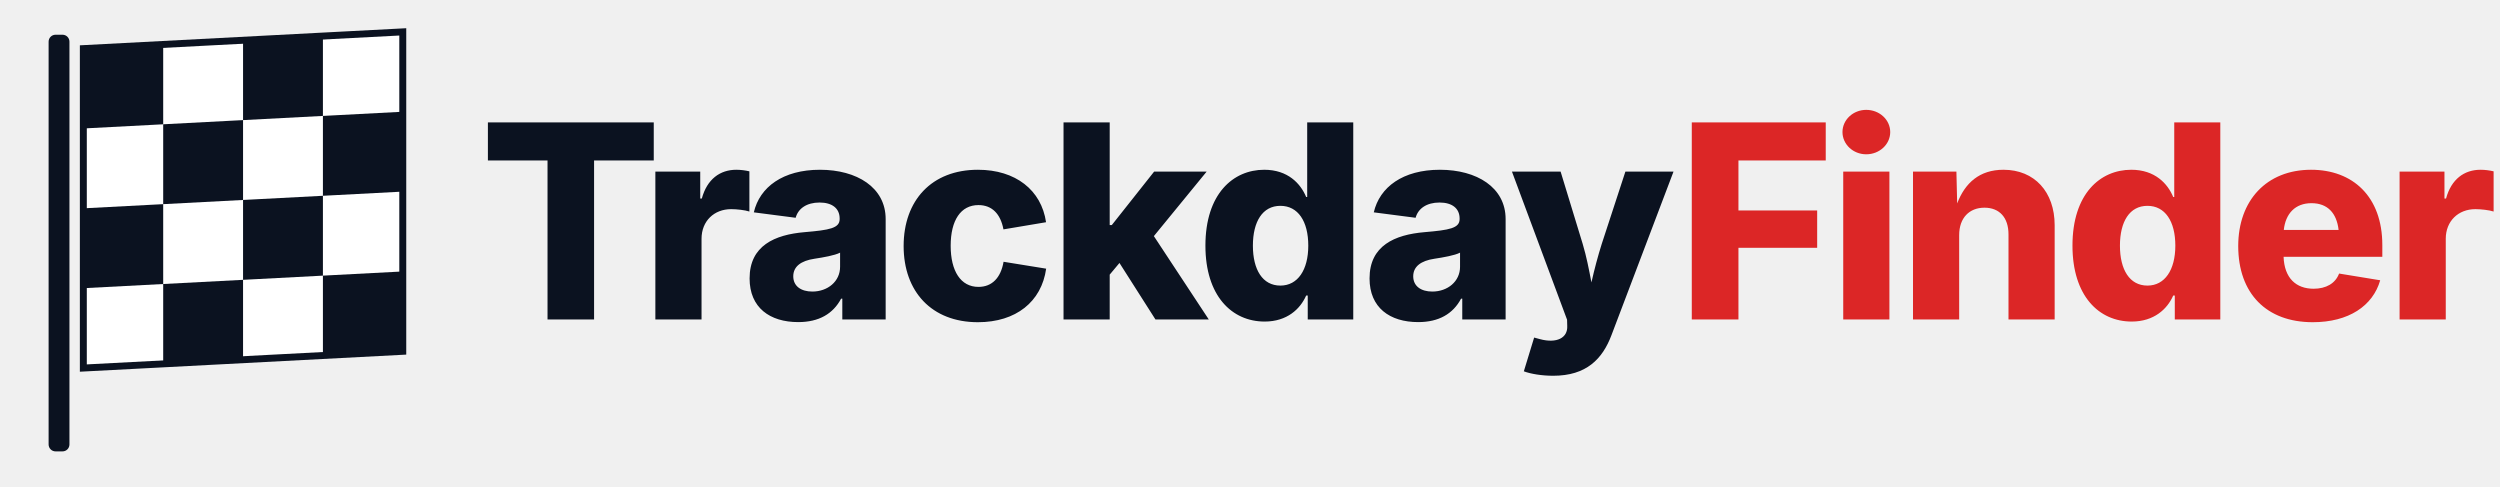
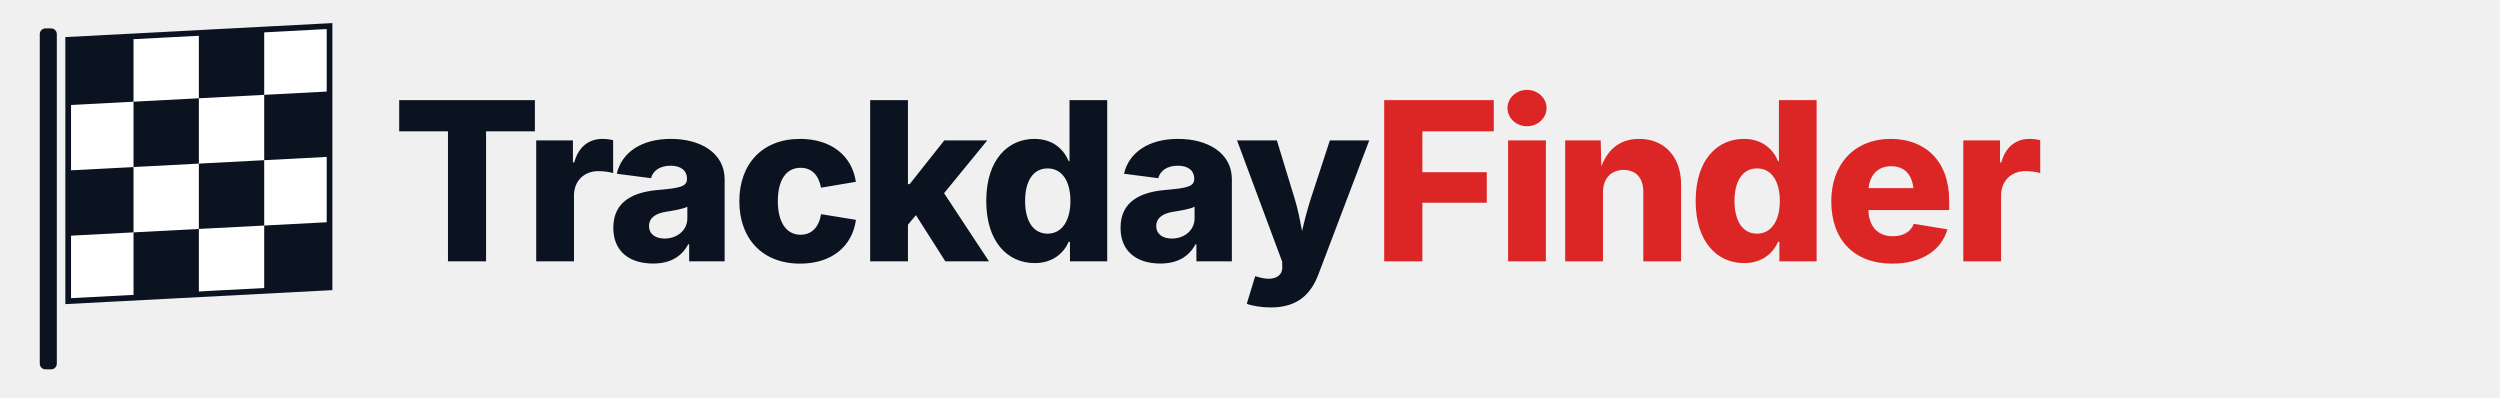
- <svg xmlns="http://www.w3.org/2000/svg" viewBox="0 0 720 140" role="img" aria-label="TrackdayFinder">
+ <svg xmlns="http://www.w3.org/2000/svg" viewBox="0 0 880 140" role="img" aria-label="TrackdayFinder">
  <rect x="14" y="10" width="6" height="120" rx="2" fill="#0b1220" />
  <g transform="translate(24,14)">
    <g transform="skewY(-3)">
      <rect width="92" height="92" fill="#ffffff" stroke="#0b1220" stroke-width="2" />
      <g fill="#0b1220">
        <rect x="0" y="0" width="23" height="23" />
        <rect x="46" y="0" width="23" height="23" />
        <rect x="23" y="23" width="23" height="23" />
        <rect x="69" y="23" width="23" height="23" />
        <rect x="0" y="46" width="23" height="23" />
        <rect x="46" y="46" width="23" height="23" />
        <rect x="23" y="69" width="23" height="23" />
        <rect x="69" y="69" width="23" height="23" />
      </g>
    </g>
  </g>
  <text x="138" y="92" font-family="'Inter', 'Helvetica Neue', Arial, sans-serif" font-weight="800" font-size="78" letter-spacing="-2" fill="#0b1220">Trackday<tspan fill="#dc2626">Finder</tspan>
  </text>
</svg>
